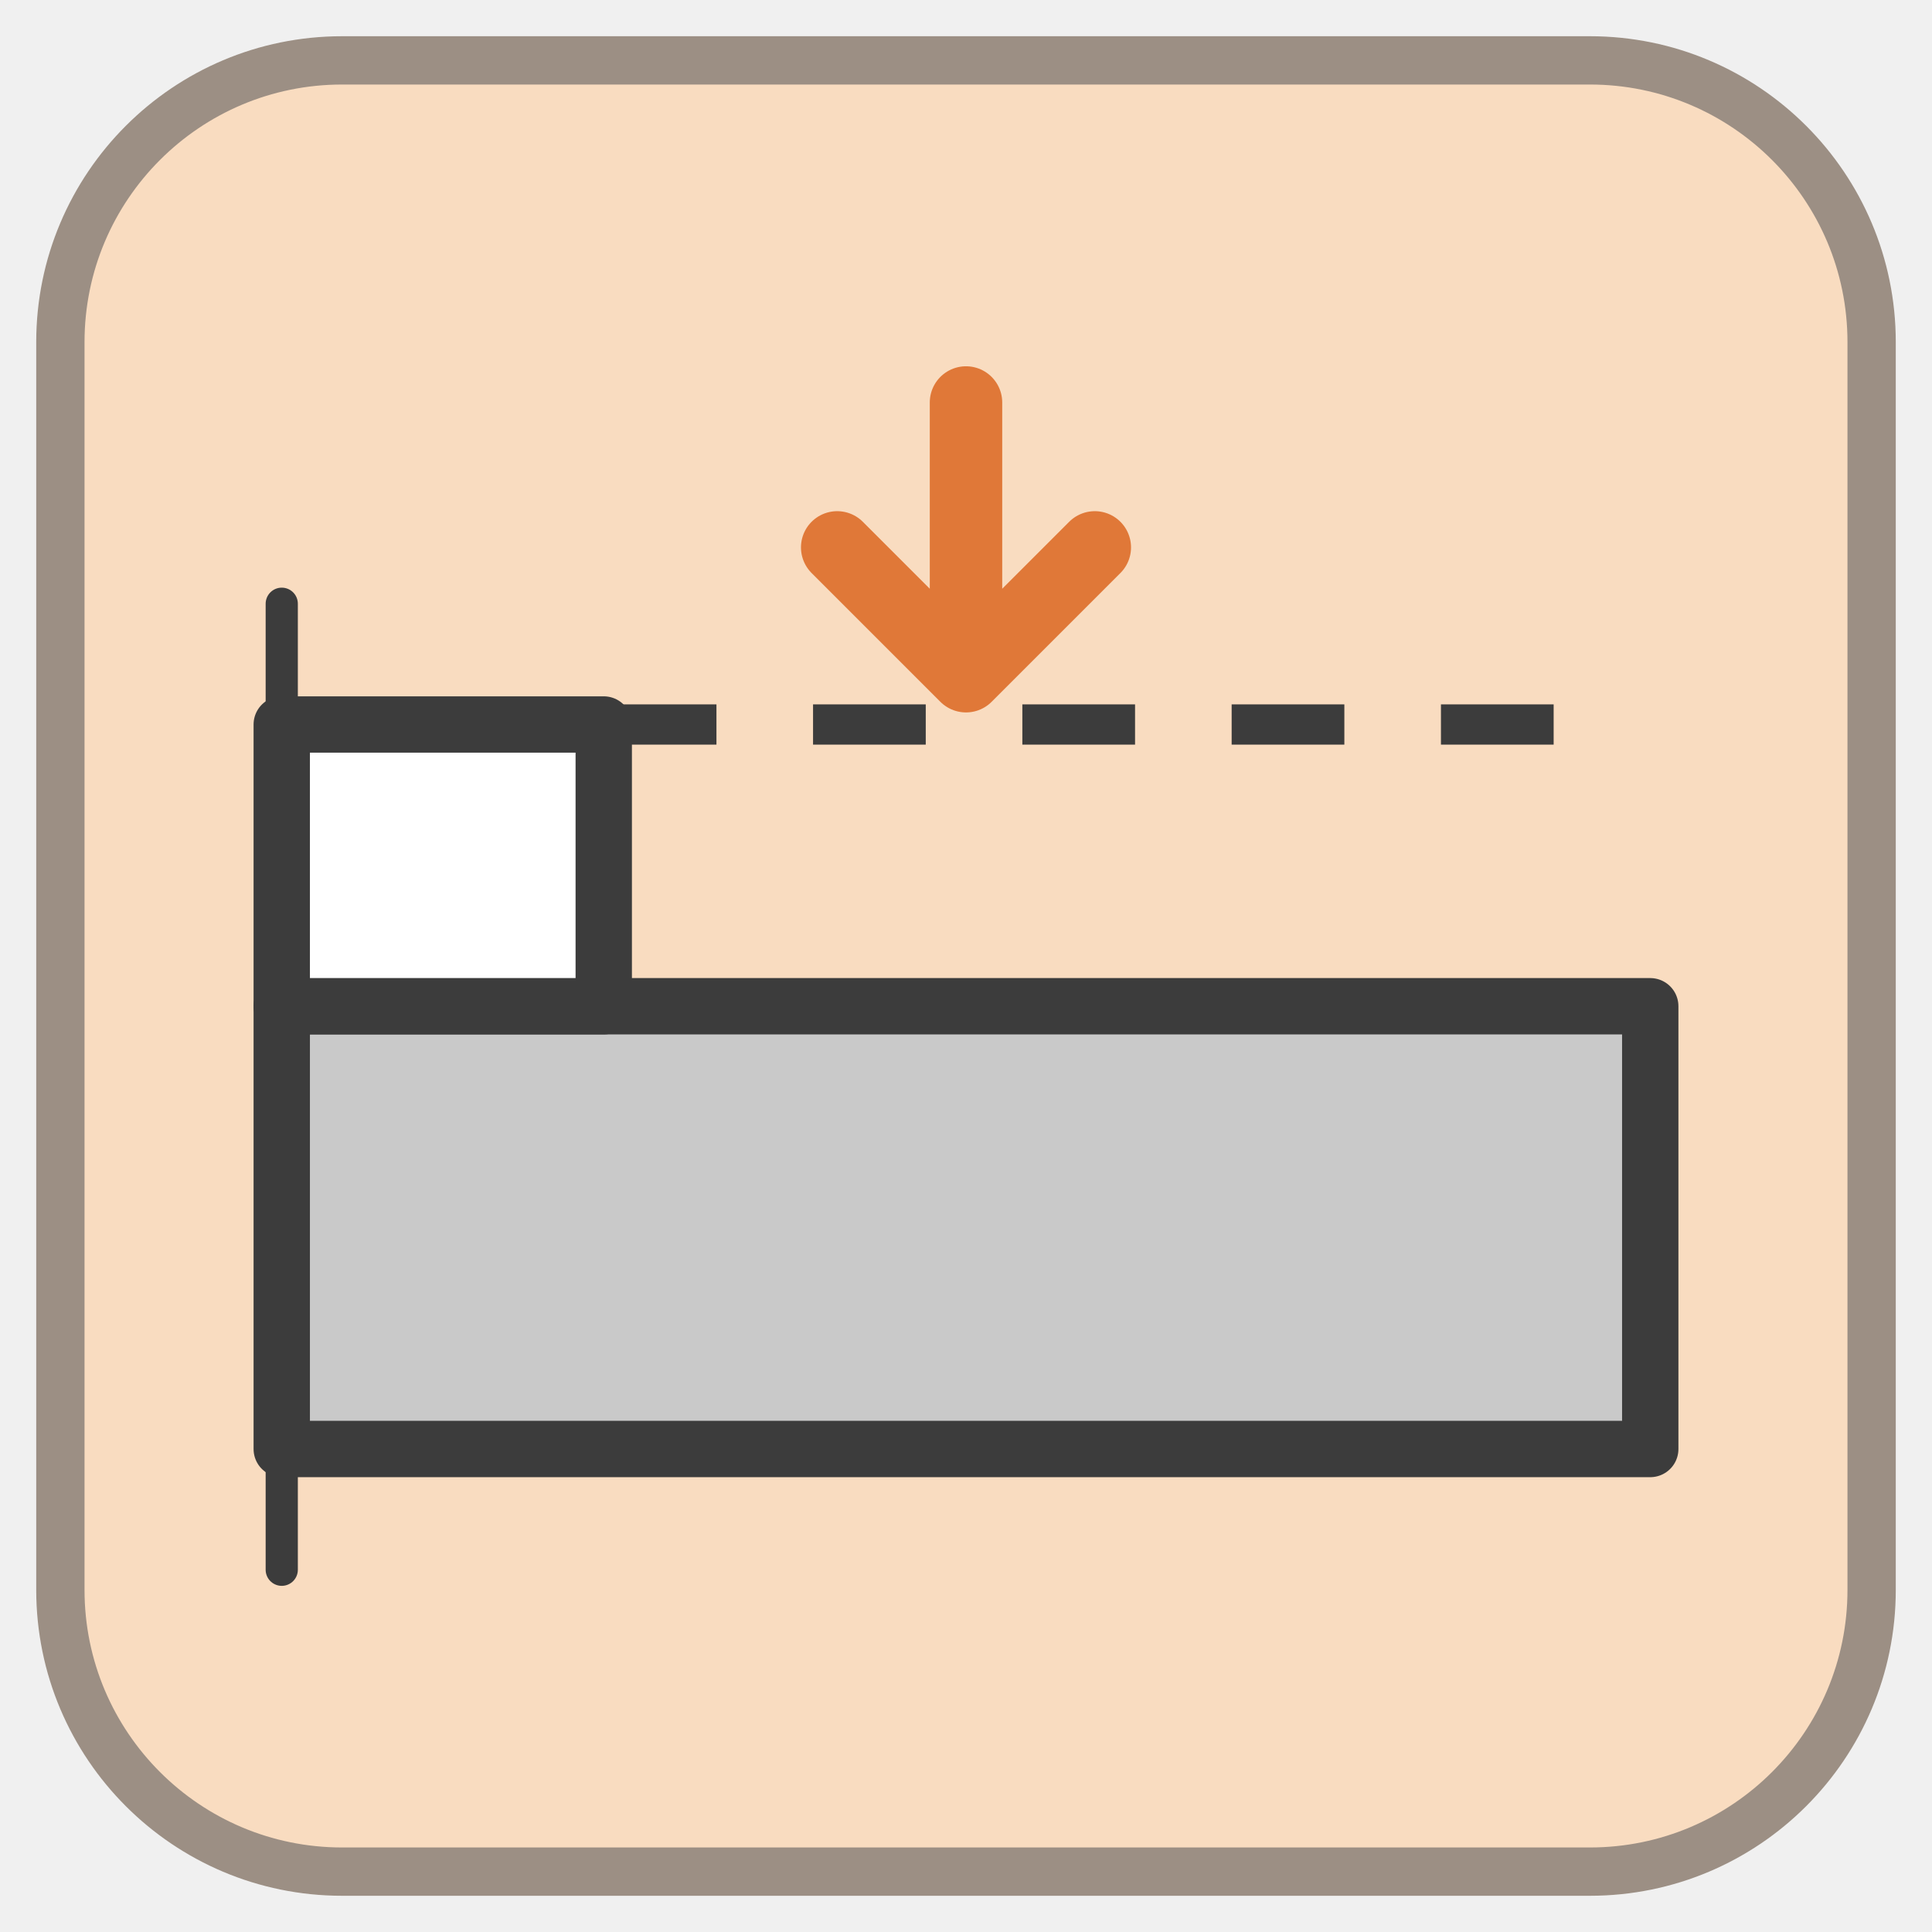
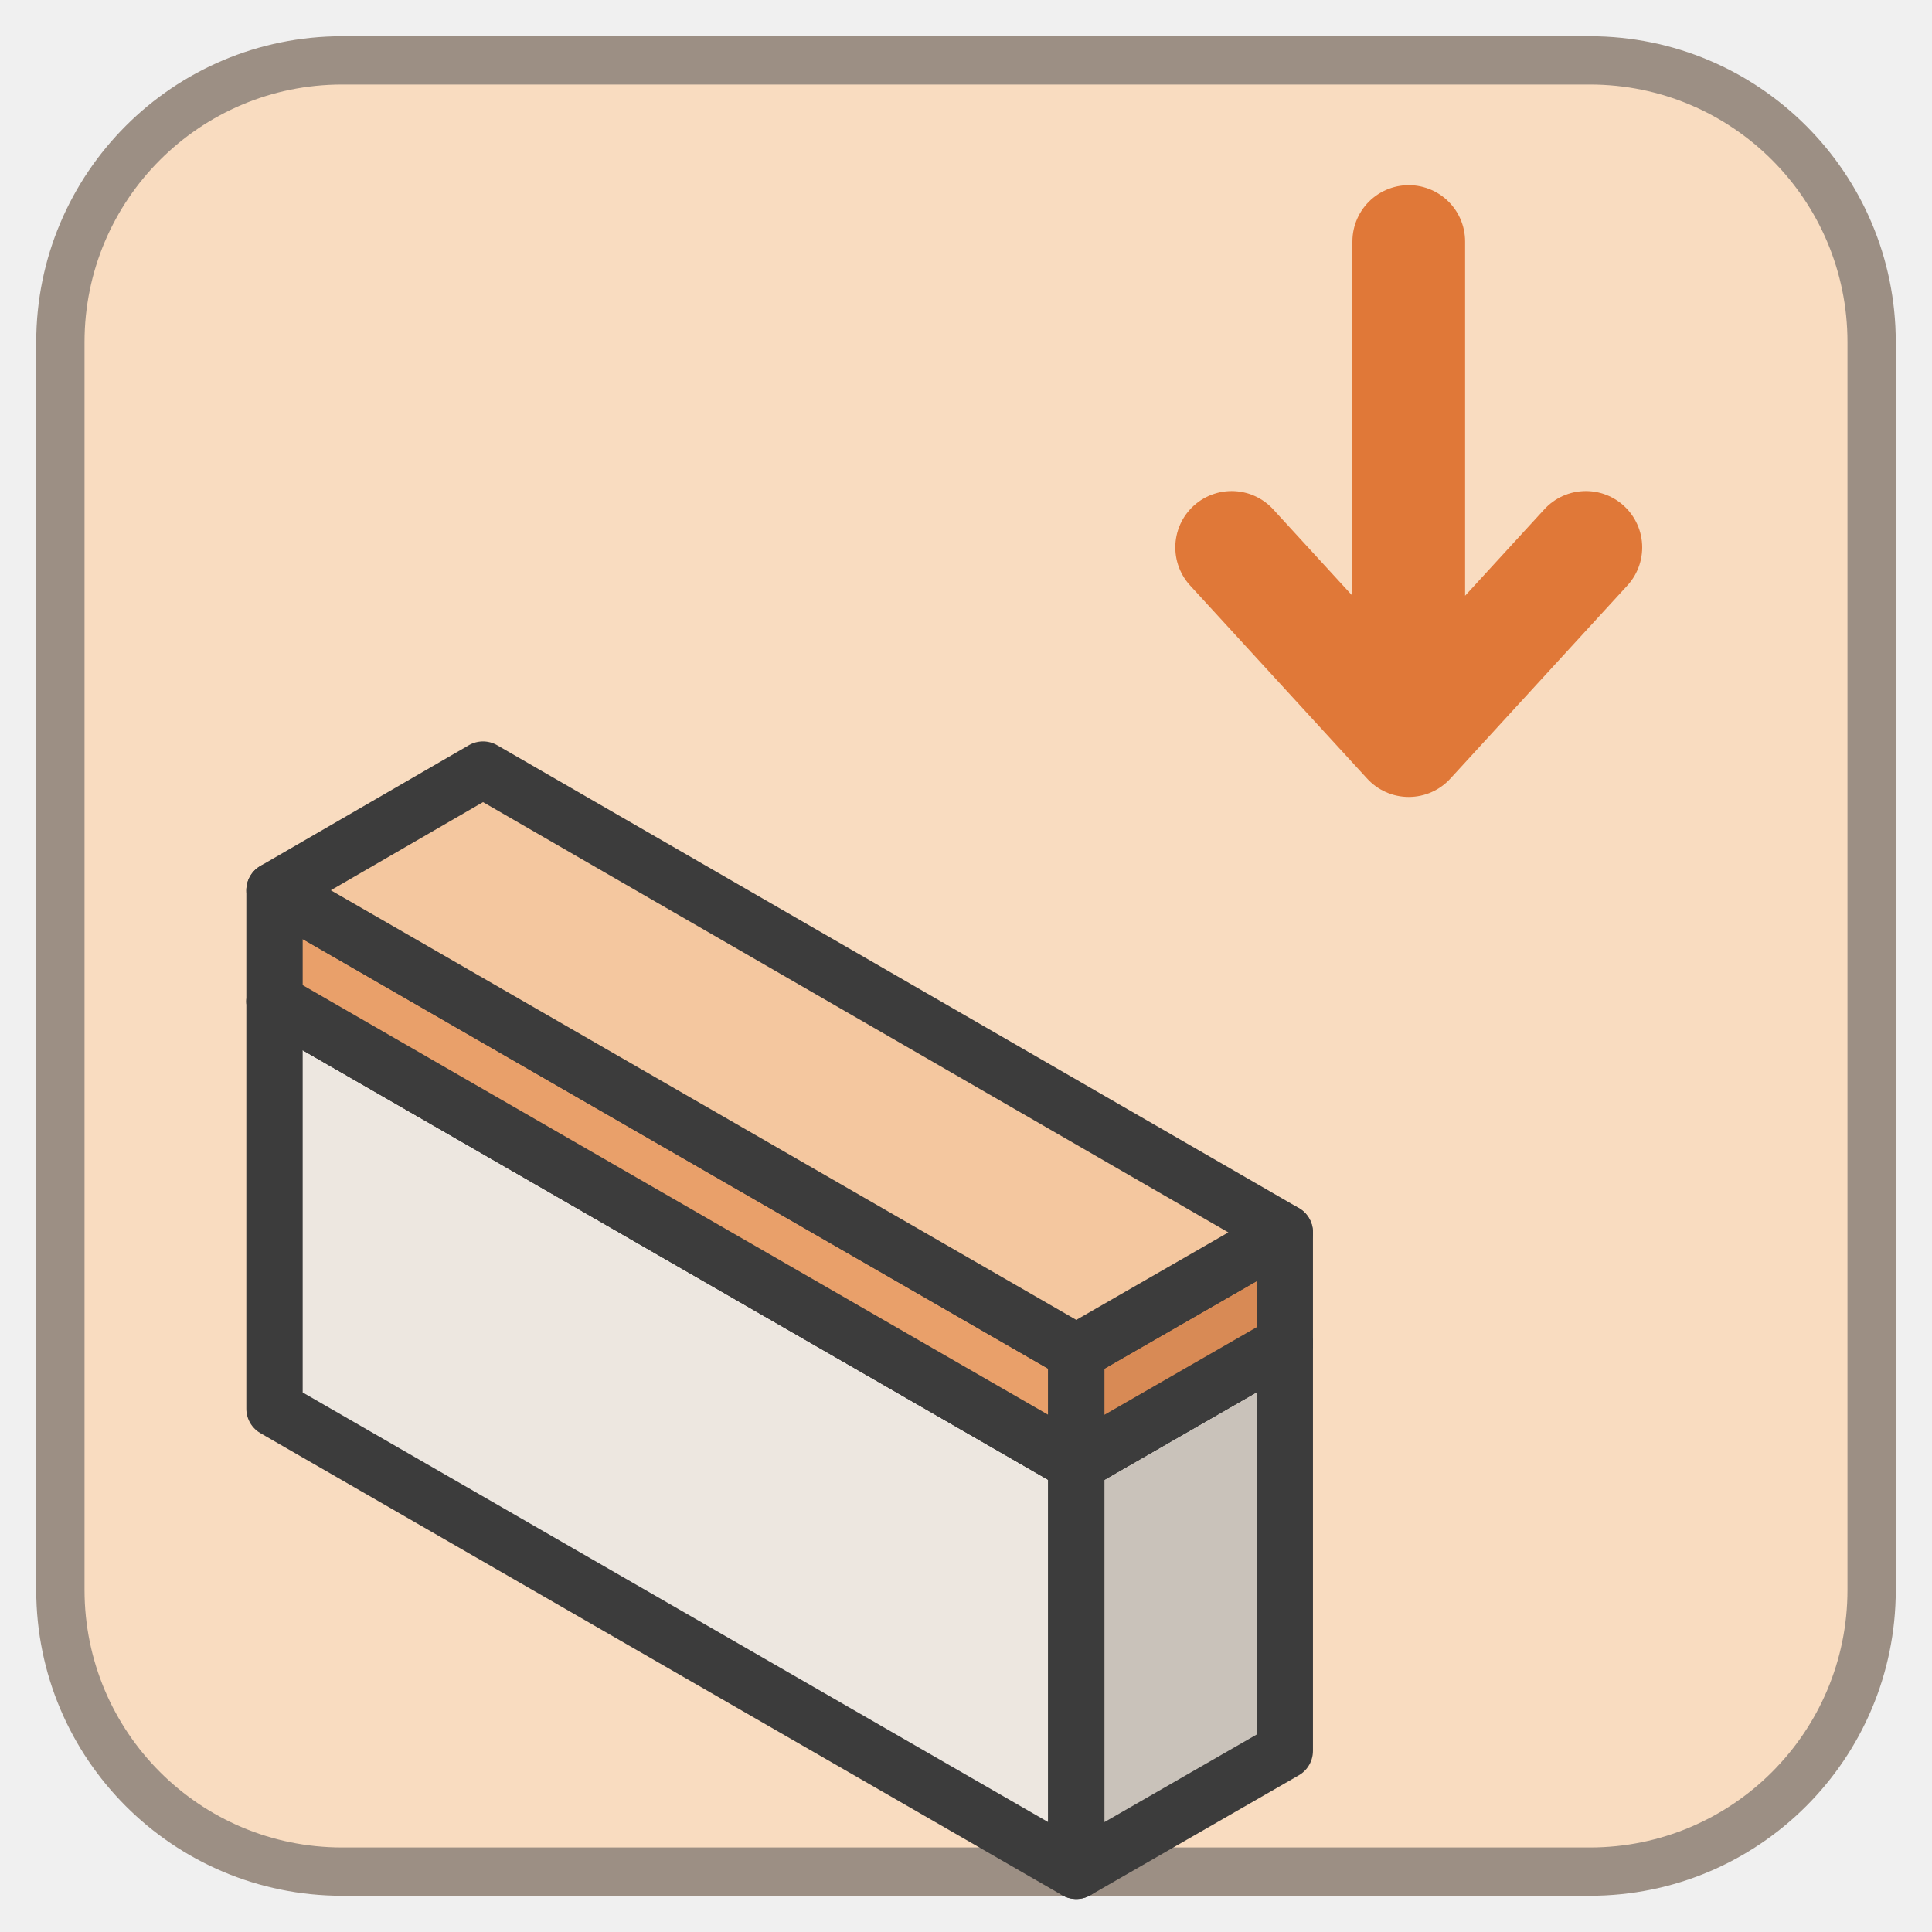
<svg xmlns="http://www.w3.org/2000/svg" viewBox="0 0 24 24" width="24" height="24">
  <rect x="0.75" y="0.75" width="22.5" height="22.5" rx="3.5" fill="#F9DCC0" stroke="#9C8F84" stroke-width="0.6" />
-   <rect x="3.5" y="12.5" width="17" height="5.5" fill="#C9C9C9" stroke="#3C3C3C" stroke-width="0.7" stroke-linejoin="round" stroke-linecap="round" />
-   <rect x="3.5" y="9" width="4" height="3.5" fill="#FFFFFF" stroke="#3C3C3C" stroke-width="0.7" stroke-linejoin="round" stroke-linecap="round" />
-   <path d="M3.5 7.5 V19.5" stroke="#3C3C3C" stroke-width="0.4" stroke-linejoin="round" stroke-linecap="round" />
-   <path d="M7.5 9 H20.5" stroke="#3C3C3C" stroke-width="0.5" stroke-dasharray="1.4 1.2" />
-   <path d="M12 5 V8.2 M10.4 6.8 L12 8.4 L13.6 6.8" fill="none" stroke="#E07838" stroke-width="0.9" stroke-linecap="round" stroke-linejoin="round" />
+   <path d="M3.41 12.44 L13.37 18.18 L13.37 23.24 L3.41 17.50 Z" fill="#EDE7E0" stroke="#3C3C3C" stroke-width="0.7" stroke-linejoin="round" stroke-linecap="round" />
+   <path d="M15.96 16.69 L13.37 18.18 L13.37 23.24 L15.96 21.75 Z" fill="#C9C2BA" stroke="#3C3C3C" stroke-width="0.7" stroke-linejoin="round" stroke-linecap="round" />
+   <path d="M6.00 10.94 L15.96 16.69 L13.37 18.18 L3.41 12.44 Z" fill="#FFFFFF" stroke="#3C3C3C" stroke-width="0.7" stroke-linejoin="round" stroke-linecap="round" />
+   <path d="M3.41 11.06 L13.37 16.80 L13.37 18.18 L3.41 12.44 Z" fill="#E9A06A" stroke="#3C3C3C" stroke-width="0.7" stroke-linejoin="round" stroke-linecap="round" />
+   <path d="M15.96 15.31 L13.37 16.80 L13.37 18.18 L15.96 16.69 Z" fill="#D88A55" stroke="#3C3C3C" stroke-width="0.7" stroke-linejoin="round" stroke-linecap="round" />
+   <path d="M6.00 9.56 L15.96 15.31 L13.37 16.80 L3.41 11.06 Z" fill="#F4C79F" stroke="#3C3C3C" stroke-width="0.7" stroke-linejoin="round" stroke-linecap="round" />
+   <path d="M17.5 3 V9 M15.3 6.8 L17.5 9.2 L19.7 6.8" stroke="#E07838" stroke-width="1.4" fill="none" stroke-linecap="round" stroke-linejoin="round" />
</svg>
